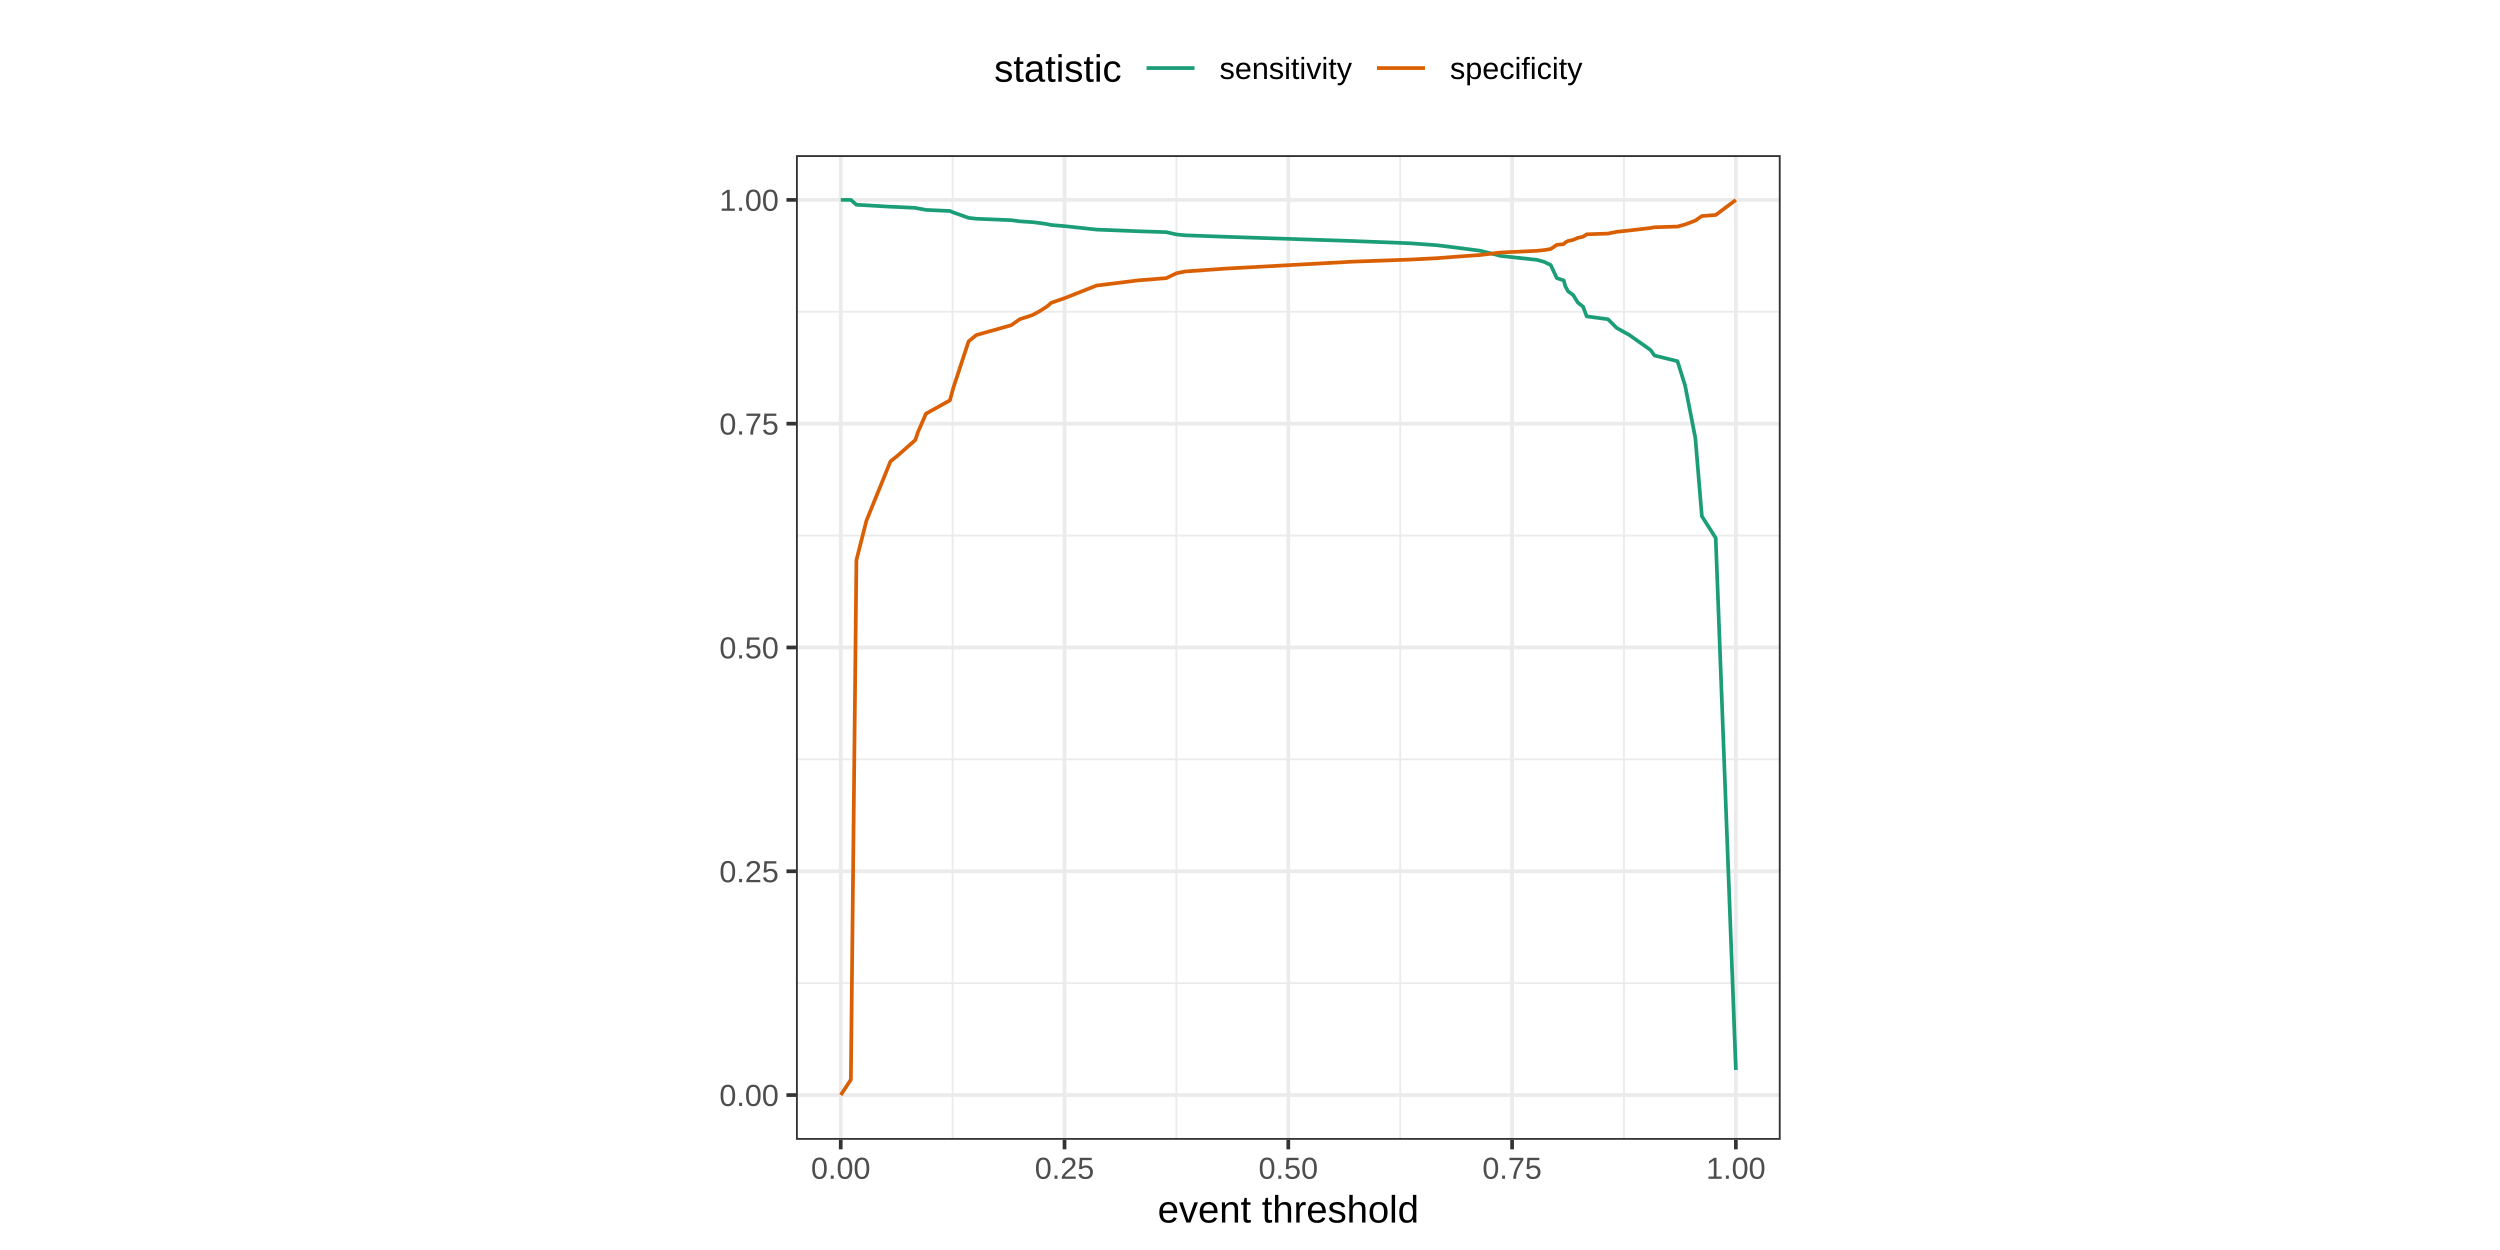
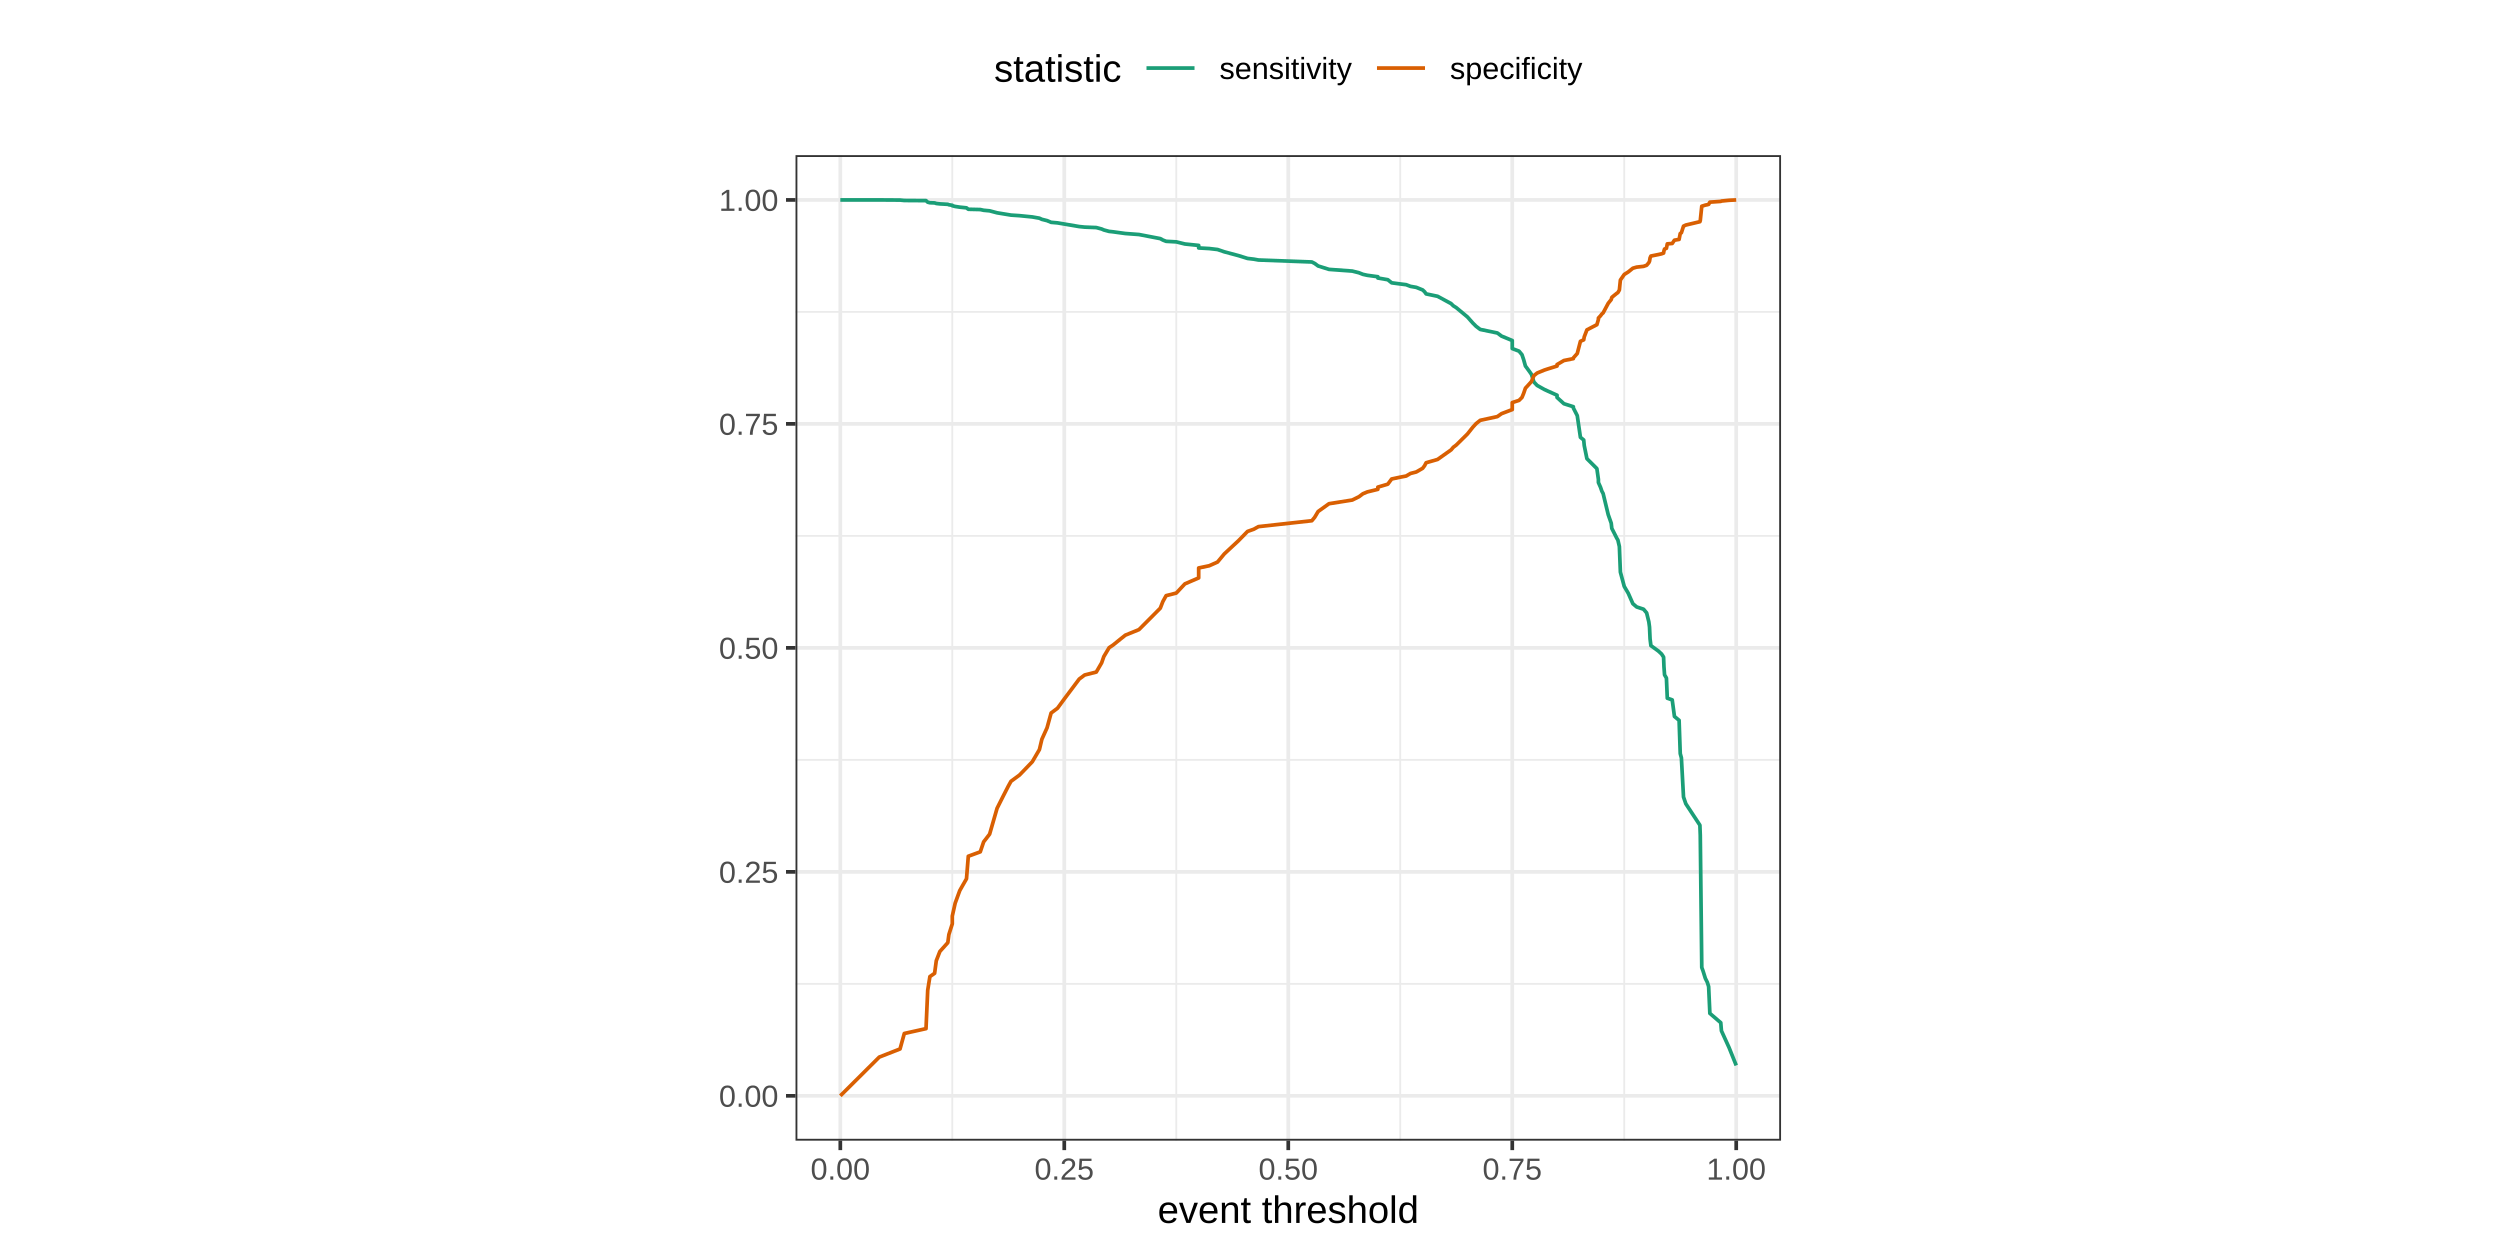
- <svg xmlns="http://www.w3.org/2000/svg" class="svglite" width="720.00pt" height="360.00pt" viewBox="0 0 720.00 360.00">
-   <defs>
-     <style type="text/css">
+ <svg xmlns="http://www.w3.org/2000/svg" width="720.00pt" height="360.00pt" viewBox="0 0 720.00 360.00">
+   <g class="svglite">
+     <defs>
+       <style type="text/css">
    .svglite line, .svglite polyline, .svglite polygon, .svglite path, .svglite rect, .svglite circle {
      fill: none;
      stroke: #000000;
      stroke-linecap: round;
      stroke-linejoin: round;
      stroke-miterlimit: 10.00;
    }
    .svglite text {
      white-space: pre;
    }
+     .svglite g.glyphgroup path {
+       fill: inherit;
+       stroke: none;
+     }
  </style>
-   </defs>
-   <rect width="100%" height="100%" style="stroke: none; fill: #FFFFFF;" />
-   <defs>
-     <clipPath id="cpMC4wMHw3MjAuMDB8MC4wMHwzNjAuMDA=">
-       <rect x="0.00" y="0.00" width="720.00" height="360.00" />
-     </clipPath>
-   </defs>
-   <g clip-path="url(#cpMC4wMHw3MjAuMDB8MC4wMHwzNjAuMDA=)">
+     </defs>
+     <rect width="100%" height="100%" style="stroke: none; fill: #FFFFFF;" />
+     <defs>
+       <clipPath id="cpMC4wMHw3MjAuMDB8MC4wMHwzNjAuMDA=">
+         <rect x="0.00" y="0.00" width="720.00" height="360.00" />
+       </clipPath>
+     </defs>
+     <g clip-path="url(#cpMC4wMHw3MjAuMDB8MC4wMHwzNjAuMDA=)">
</g>
-   <defs>
-     <clipPath id="cpMjAxLjcwfDUxOC4zMHwwLjAwfDM2MC4wMA==">
-       <rect x="201.70" y="0.00" width="316.61" height="360.00" />
-     </clipPath>
-   </defs>
-   <g clip-path="url(#cpMjAxLjcwfDUxOC4zMHwwLjAwfDM2MC4wMA==)">
-     <rect x="201.70" y="0.00" width="316.61" height="360.00" style="stroke-width: 1.07; stroke: #FFFFFF; fill: #FFFFFF;" />
-   </g>
-   <g clip-path="url(#cpMC4wMHw3MjAuMDB8MC4wMHwzNjAuMDA=)">
+     <defs>
+       <clipPath id="cpMjAxLjU5fDUxOC40MXwwLjAwfDM2MC4wMA==">
+         <rect x="201.59" y="0.00" width="316.83" height="360.00" />
+       </clipPath>
+     </defs>
+     <g clip-path="url(#cpMjAxLjU5fDUxOC40MXwwLjAwfDM2MC4wMA==)">
+       <rect x="201.59" y="0.00" width="316.83" height="360.00" style="stroke-width: 1.07; stroke: #FFFFFF; fill: #FFFFFF;" />
+     </g>
+     <g clip-path="url(#cpMC4wMHw3MjAuMDB8MC4wMHwzNjAuMDA=)">
</g>
-   <defs>
-     <clipPath id="cpMjI5LjI0fDUxMi44Mnw0NC42OHwzMjguMjc=">
-       <rect x="229.24" y="44.68" width="283.59" height="283.59" />
-     </clipPath>
-   </defs>
-   <g clip-path="url(#cpMjI5LjI0fDUxMi44Mnw0NC42OHwzMjguMjc=)">
-     <rect x="229.24" y="44.68" width="283.59" height="283.59" style="stroke-width: 1.07; stroke: none; fill: #FFFFFF;" />
-     <polyline points="229.24,283.15 512.82,283.15 " style="stroke-width: 0.53; stroke: #EBEBEB; stroke-linecap: butt;" />
-     <polyline points="229.24,218.70 512.82,218.70 " style="stroke-width: 0.53; stroke: #EBEBEB; stroke-linecap: butt;" />
-     <polyline points="229.24,154.25 512.82,154.25 " style="stroke-width: 0.53; stroke: #EBEBEB; stroke-linecap: butt;" />
-     <polyline points="229.24,89.79 512.82,89.79 " style="stroke-width: 0.53; stroke: #EBEBEB; stroke-linecap: butt;" />
-     <polyline points="274.35,328.27 274.35,44.68 " style="stroke-width: 0.53; stroke: #EBEBEB; stroke-linecap: butt;" />
-     <polyline points="338.80,328.27 338.80,44.68 " style="stroke-width: 0.53; stroke: #EBEBEB; stroke-linecap: butt;" />
-     <polyline points="403.26,328.27 403.26,44.68 " style="stroke-width: 0.53; stroke: #EBEBEB; stroke-linecap: butt;" />
-     <polyline points="467.71,328.27 467.71,44.68 " style="stroke-width: 0.53; stroke: #EBEBEB; stroke-linecap: butt;" />
-     <polyline points="229.24,315.38 512.82,315.38 " style="stroke-width: 1.07; stroke: #EBEBEB; stroke-linecap: butt;" />
-     <polyline points="229.24,250.92 512.82,250.92 " style="stroke-width: 1.07; stroke: #EBEBEB; stroke-linecap: butt;" />
-     <polyline points="229.24,186.47 512.82,186.47 " style="stroke-width: 1.07; stroke: #EBEBEB; stroke-linecap: butt;" />
-     <polyline points="229.24,122.02 512.82,122.02 " style="stroke-width: 1.07; stroke: #EBEBEB; stroke-linecap: butt;" />
-     <polyline points="229.24,57.57 512.82,57.57 " style="stroke-width: 1.07; stroke: #EBEBEB; stroke-linecap: butt;" />
-     <polyline points="242.13,328.27 242.13,44.68 " style="stroke-width: 1.07; stroke: #EBEBEB; stroke-linecap: butt;" />
-     <polyline points="306.58,328.27 306.58,44.68 " style="stroke-width: 1.07; stroke: #EBEBEB; stroke-linecap: butt;" />
-     <polyline points="371.03,328.27 371.03,44.68 " style="stroke-width: 1.07; stroke: #EBEBEB; stroke-linecap: butt;" />
-     <polyline points="435.48,328.27 435.48,44.68 " style="stroke-width: 1.07; stroke: #EBEBEB; stroke-linecap: butt;" />
-     <polyline points="499.93,328.27 499.93,44.68 " style="stroke-width: 1.07; stroke: #EBEBEB; stroke-linecap: butt;" />
-     <polyline points="242.13,57.57 245.05,57.57 246.65,58.97 249.53,59.13 256.45,59.54 258.58,59.62 263.61,59.87 264.35,60.03 266.68,60.45 273.57,60.77 274.57,61.19 278.96,62.75 281.19,63.00 291.23,63.41 293.69,63.74 297.37,63.98 299.42,64.23 301.62,64.56 302.79,64.80 306.58,65.13 315.79,66.12 328.06,66.61 335.87,66.86 338.80,67.52 341.28,67.76 352.62,68.18 389.45,69.41 406.19,70.07 414.00,70.64 420.61,71.47 426.27,72.21 429.62,73.03 432.09,73.69 442.64,74.84 444.69,75.41 446.59,76.32 448.37,80.10 450.36,80.76 450.83,82.48 451.60,83.88 453.06,84.95 454.44,87.17 455.92,88.32 456.97,91.12 463.10,91.94 465.56,94.41 469.35,96.55 475.38,100.82 476.50,102.39 483.12,104.03 485.32,111.10 488.26,126.15 490.14,148.68 494.12,154.93 499.93,308.14 " style="stroke-width: 1.07; stroke: #1B9E77; stroke-linecap: butt;" />
-     <polyline points="242.13,315.38 245.05,310.93 246.65,161.30 249.53,149.97 256.45,132.89 258.58,131.17 263.61,126.72 264.35,124.50 266.68,119.14 273.57,115.30 274.57,111.66 278.96,98.31 281.19,96.49 291.23,93.66 293.69,91.94 297.37,90.73 299.42,89.62 301.62,88.20 302.79,87.19 306.58,85.88 315.79,82.24 328.06,80.72 335.87,80.11 338.80,78.70 341.28,78.19 352.62,77.38 389.45,75.36 406.19,74.75 414.00,74.35 420.61,73.84 426.27,73.44 429.62,73.04 432.09,72.73 442.64,72.23 444.69,72.03 446.59,71.72 448.37,70.51 450.36,70.31 450.83,69.80 451.60,69.40 453.06,69.09 454.44,68.49 455.92,68.18 456.97,67.48 463.10,67.27 465.56,66.77 469.35,66.36 475.38,65.66 476.50,65.45 483.12,65.25 485.32,64.64 488.26,63.53 490.14,62.22 494.12,61.92 499.93,57.57 " style="stroke-width: 1.07; stroke: #D95F02; stroke-linecap: butt;" />
-     <rect x="229.24" y="44.68" width="283.59" height="283.59" style="stroke-width: 1.07; stroke: #333333;" />
-   </g>
-   <g clip-path="url(#cpMC4wMHw3MjAuMDB8MC4wMHwzNjAuMDA=)">
-     <text x="224.30" y="318.53" text-anchor="end" style="font-size: 8.80px;fill: #4D4D4D; font-family: &quot;Arial&quot;;" textLength="17.13px" lengthAdjust="spacingAndGlyphs">0.00</text>
-     <text x="224.30" y="254.08" text-anchor="end" style="font-size: 8.80px;fill: #4D4D4D; font-family: &quot;Arial&quot;;" textLength="17.13px" lengthAdjust="spacingAndGlyphs">0.25</text>
-     <text x="224.30" y="189.63" text-anchor="end" style="font-size: 8.80px;fill: #4D4D4D; font-family: &quot;Arial&quot;;" textLength="17.13px" lengthAdjust="spacingAndGlyphs">0.50</text>
-     <text x="224.30" y="125.17" text-anchor="end" style="font-size: 8.80px;fill: #4D4D4D; font-family: &quot;Arial&quot;;" textLength="17.13px" lengthAdjust="spacingAndGlyphs">0.75</text>
-     <text x="224.30" y="60.72" text-anchor="end" style="font-size: 8.80px;fill: #4D4D4D; font-family: &quot;Arial&quot;;" textLength="17.13px" lengthAdjust="spacingAndGlyphs">1.00</text>
-     <polyline points="226.50,315.38 229.24,315.38 " style="stroke-width: 1.07; stroke: #333333; stroke-linecap: butt;" />
-     <polyline points="226.50,250.92 229.24,250.92 " style="stroke-width: 1.07; stroke: #333333; stroke-linecap: butt;" />
-     <polyline points="226.50,186.47 229.24,186.47 " style="stroke-width: 1.07; stroke: #333333; stroke-linecap: butt;" />
-     <polyline points="226.50,122.02 229.24,122.02 " style="stroke-width: 1.07; stroke: #333333; stroke-linecap: butt;" />
-     <polyline points="226.50,57.57 229.24,57.57 " style="stroke-width: 1.07; stroke: #333333; stroke-linecap: butt;" />
-     <polyline points="242.13,331.01 242.13,328.27 " style="stroke-width: 1.07; stroke: #333333; stroke-linecap: butt;" />
-     <polyline points="306.58,331.01 306.58,328.27 " style="stroke-width: 1.07; stroke: #333333; stroke-linecap: butt;" />
-     <polyline points="371.03,331.01 371.03,328.27 " style="stroke-width: 1.07; stroke: #333333; stroke-linecap: butt;" />
-     <polyline points="435.48,331.01 435.48,328.27 " style="stroke-width: 1.07; stroke: #333333; stroke-linecap: butt;" />
-     <polyline points="499.93,331.01 499.93,328.27 " style="stroke-width: 1.07; stroke: #333333; stroke-linecap: butt;" />
-     <text x="242.13" y="339.50" text-anchor="middle" style="font-size: 8.80px;fill: #4D4D4D; font-family: &quot;Arial&quot;;" textLength="17.13px" lengthAdjust="spacingAndGlyphs">0.00</text>
-     <text x="306.58" y="339.50" text-anchor="middle" style="font-size: 8.80px;fill: #4D4D4D; font-family: &quot;Arial&quot;;" textLength="17.13px" lengthAdjust="spacingAndGlyphs">0.25</text>
-     <text x="371.03" y="339.50" text-anchor="middle" style="font-size: 8.80px;fill: #4D4D4D; font-family: &quot;Arial&quot;;" textLength="17.13px" lengthAdjust="spacingAndGlyphs">0.50</text>
-     <text x="435.48" y="339.50" text-anchor="middle" style="font-size: 8.80px;fill: #4D4D4D; font-family: &quot;Arial&quot;;" textLength="17.13px" lengthAdjust="spacingAndGlyphs">0.75</text>
-     <text x="499.93" y="339.50" text-anchor="middle" style="font-size: 8.80px;fill: #4D4D4D; font-family: &quot;Arial&quot;;" textLength="17.13px" lengthAdjust="spacingAndGlyphs">1.00</text>
-     <text x="371.03" y="352.09" text-anchor="middle" style="font-size: 11.00px; font-family: &quot;Arial&quot;;" textLength="75.23px" lengthAdjust="spacingAndGlyphs">event threshold</text>
-     <rect x="280.86" y="5.48" width="180.35" height="28.24" style="stroke-width: 1.07; stroke: none; fill: #FFFFFF;" />
-     <text x="286.34" y="23.54" style="font-size: 11.00px; font-family: &quot;Arial&quot;;" textLength="36.66px" lengthAdjust="spacingAndGlyphs">statistic</text>
-     <rect x="328.48" y="10.96" width="17.28" height="17.28" style="stroke-width: 1.07; stroke: none; fill: #FFFFFF;" />
-     <line x1="330.21" y1="19.60" x2="344.03" y2="19.60" style="stroke-width: 1.07; stroke: #1B9E77; stroke-linecap: butt;" />
-     <rect x="394.84" y="10.96" width="17.28" height="17.28" style="stroke-width: 1.07; stroke: none; fill: #FFFFFF;" />
-     <line x1="396.57" y1="19.60" x2="410.39" y2="19.60" style="stroke-width: 1.07; stroke: #D95F02; stroke-linecap: butt;" />
-     <text x="351.24" y="22.75" style="font-size: 8.80px; font-family: &quot;Arial&quot;;" textLength="38.12px" lengthAdjust="spacingAndGlyphs">sensitivity</text>
-     <text x="417.60" y="22.75" style="font-size: 8.80px; font-family: &quot;Arial&quot;;" textLength="38.12px" lengthAdjust="spacingAndGlyphs">specificity</text>
+     <defs>
+       <clipPath id="cpMjI5LjExfDUxMi45M3w0NC42OHwzMjguNTA=">
+         <rect x="229.11" y="44.68" width="283.83" height="283.83" />
+       </clipPath>
+     </defs>
+     <g clip-path="url(#cpMjI5LjExfDUxMi45M3w0NC42OHwzMjguNTA=)">
+       <rect x="229.11" y="44.68" width="283.83" height="283.83" style="stroke-width: 1.07; stroke: none; fill: #FFFFFF;" />
+       <polyline points="229.11,283.35 512.93,283.35 " style="stroke-width: 0.53; stroke: #EBEBEB; stroke-linecap: butt;" />
+       <polyline points="229.11,218.84 512.93,218.84 " style="stroke-width: 0.53; stroke: #EBEBEB; stroke-linecap: butt;" />
+       <polyline points="229.11,154.34 512.93,154.34 " style="stroke-width: 0.53; stroke: #EBEBEB; stroke-linecap: butt;" />
+       <polyline points="229.11,89.83 512.93,89.83 " style="stroke-width: 0.53; stroke: #EBEBEB; stroke-linecap: butt;" />
+       <polyline points="274.26,328.50 274.26,44.68 " style="stroke-width: 0.53; stroke: #EBEBEB; stroke-linecap: butt;" />
+       <polyline points="338.77,328.50 338.77,44.68 " style="stroke-width: 0.53; stroke: #EBEBEB; stroke-linecap: butt;" />
+       <polyline points="403.27,328.50 403.27,44.68 " style="stroke-width: 0.53; stroke: #EBEBEB; stroke-linecap: butt;" />
+       <polyline points="467.78,328.50 467.78,44.68 " style="stroke-width: 0.53; stroke: #EBEBEB; stroke-linecap: butt;" />
+       <polyline points="229.11,315.60 512.93,315.60 " style="stroke-width: 1.07; stroke: #EBEBEB; stroke-linecap: butt;" />
+       <polyline points="229.11,251.10 512.93,251.10 " style="stroke-width: 1.07; stroke: #EBEBEB; stroke-linecap: butt;" />
+       <polyline points="229.11,186.59 512.93,186.59 " style="stroke-width: 1.07; stroke: #EBEBEB; stroke-linecap: butt;" />
+       <polyline points="229.11,122.08 512.93,122.08 " style="stroke-width: 1.07; stroke: #EBEBEB; stroke-linecap: butt;" />
+       <polyline points="229.11,57.58 512.93,57.58 " style="stroke-width: 1.07; stroke: #EBEBEB; stroke-linecap: butt;" />
+       <polyline points="242.01,328.50 242.01,44.68 " style="stroke-width: 1.07; stroke: #EBEBEB; stroke-linecap: butt;" />
+       <polyline points="306.51,328.50 306.51,44.68 " style="stroke-width: 1.07; stroke: #EBEBEB; stroke-linecap: butt;" />
+       <polyline points="371.02,328.50 371.02,44.68 " style="stroke-width: 1.07; stroke: #EBEBEB; stroke-linecap: butt;" />
+       <polyline points="435.53,328.50 435.53,44.68 " style="stroke-width: 1.07; stroke: #EBEBEB; stroke-linecap: butt;" />
+       <polyline points="500.03,328.50 500.03,44.68 " style="stroke-width: 1.07; stroke: #EBEBEB; stroke-linecap: butt;" />
+       <polyline points="242.01,57.58 253.23,57.58 259.21,57.62 260.44,57.74 266.69,57.78 267.18,58.23 267.81,58.39 269.17,58.44 269.65,58.60 270.68,58.72 272.97,58.84 273.28,58.97 274.26,59.13 274.26,59.25 275.09,59.46 276.41,59.66 277.19,59.74 278.35,59.86 278.87,60.27 282.32,60.35 283.29,60.56 285.01,60.72 287.16,61.29 288.92,61.58 290.39,61.82 291.16,61.95 293.61,62.11 297.30,62.48 299.35,62.84 300.06,63.17 301.55,63.54 302.72,64.03 304.56,64.19 306.51,64.52 310.81,65.25 312.38,65.41 315.73,65.54 317.27,65.95 317.90,66.23 319.42,66.64 320.54,66.76 322.64,67.05 324.11,67.25 328.02,67.54 334.16,68.72 334.90,69.13 335.84,69.50 338.77,69.66 341.25,70.27 345.22,70.68 345.22,71.41 348.25,71.58 350.65,71.86 352.59,72.52 356.69,73.62 359.29,74.43 361.10,74.64 362.42,74.88 377.81,75.45 378.61,75.86 379.62,76.60 382.75,77.58 389.45,78.07 391.39,78.56 392.52,79.01 393.79,79.29 396.82,79.70 396.82,80.07 399.69,80.56 400.79,81.45 403.27,81.78 404.97,81.99 406.21,82.47 407.88,82.76 409.72,83.50 410.28,84.03 410.72,84.64 414.02,85.33 417.93,87.45 418.55,88.07 419.40,88.60 422.63,91.29 424.14,93.00 425.12,93.98 426.31,94.88 431.23,95.90 432.45,96.80 435.53,98.07 435.53,99.78 435.53,100.39 437.48,101.13 438.33,102.15 438.81,103.58 439.32,105.41 440.49,107.00 441.06,107.82 441.77,110.02 442.69,111.00 444.74,112.15 445.71,112.60 448.43,113.82 448.43,114.47 450.41,116.27 453.12,117.13 453.12,117.49 454.25,119.70 455.16,125.94 456.11,126.72 456.26,128.31 457.03,132.10 459.90,134.96 460.34,138.06 460.34,138.96 460.94,140.31 461.33,141.45 461.70,142.14 463.17,148.23 464.03,150.67 464.20,152.18 464.85,153.45 465.63,155.00 465.95,155.53 466.38,157.41 466.67,164.76 467.78,168.88 468.95,170.88 470.26,173.86 471.36,174.80 473.34,175.45 474.23,176.51 474.86,179.08 475.06,180.59 475.22,184.02 475.46,185.94 477.60,187.49 478.53,188.35 479.11,189.24 479.22,192.02 479.39,194.35 479.93,195.28 480.18,201.08 481.60,201.57 482.24,206.34 483.58,207.45 483.91,217.04 484.24,218.26 484.85,229.53 485.52,231.49 489.57,237.65 489.68,240.55 490.11,278.63 490.48,279.65 491.14,281.77 491.71,282.91 492.09,284.14 492.44,291.85 495.58,294.54 495.77,296.87 497.98,301.73 500.03,306.83 " style="stroke-width: 1.07; stroke: #1B9E77; stroke-linecap: butt;" />
+       <polyline points="242.01,315.60 253.23,304.44 259.21,302.10 260.44,297.64 266.69,296.25 267.18,285.20 267.81,281.26 269.17,280.31 269.65,276.69 270.68,274.03 272.97,271.48 273.28,269.14 274.26,266.06 274.26,263.83 275.09,260.11 276.41,256.49 277.19,255.11 278.35,253.09 278.87,246.60 282.32,245.33 283.29,242.46 285.01,240.23 287.16,232.78 288.92,229.28 290.39,226.41 291.16,225.02 293.61,223.22 297.30,219.39 299.35,215.88 300.06,212.90 301.55,209.61 302.72,205.35 304.56,203.97 306.51,201.31 310.81,195.57 312.38,194.40 315.73,193.55 317.27,190.90 317.90,189.09 319.42,186.54 320.54,185.79 322.64,184.09 324.11,182.92 328.02,181.33 334.16,175.16 334.90,173.25 335.84,171.55 338.77,170.80 341.25,168.15 345.22,166.44 345.22,163.57 348.25,162.94 350.65,161.87 352.59,159.53 356.69,155.71 359.29,153.05 361.10,152.41 362.42,151.67 377.81,149.97 378.61,149.01 379.62,147.31 382.75,145.07 389.45,144.01 391.39,143.05 392.52,142.20 393.79,141.67 396.82,140.93 396.82,140.29 399.69,139.44 400.79,137.95 403.27,137.42 404.97,137.10 406.21,136.36 407.88,135.93 409.72,134.87 410.28,134.12 410.72,133.27 414.02,132.32 417.93,129.55 418.55,128.81 419.40,128.17 422.63,124.98 424.14,123.07 425.12,122.00 426.31,121.05 431.23,119.98 432.45,119.13 435.53,117.96 435.53,116.48 435.53,115.94 437.48,115.31 438.33,114.46 438.81,113.29 439.32,111.80 440.49,110.52 441.06,109.88 441.77,108.18 442.69,107.44 444.74,106.59 445.71,106.27 448.43,105.42 448.43,104.99 450.41,103.83 453.12,103.29 453.12,103.08 454.25,101.81 455.16,98.30 456.11,97.87 456.26,97.02 457.03,95.00 459.90,93.51 460.34,92.02 460.34,91.60 460.94,90.96 461.33,90.43 461.70,90.11 463.17,87.35 464.03,86.28 464.20,85.65 464.85,85.11 465.63,84.48 465.95,84.26 466.38,83.52 466.67,80.65 467.78,79.05 468.95,78.31 470.26,77.25 471.36,76.93 473.34,76.71 474.23,76.40 474.86,75.65 475.06,75.23 475.22,74.27 475.46,73.74 477.60,73.31 478.53,73.10 479.11,72.89 479.22,72.25 479.39,71.72 479.93,71.51 480.18,70.23 481.60,70.12 482.24,69.17 483.58,68.95 483.91,67.25 484.24,67.04 484.85,65.13 485.52,64.81 489.57,63.85 489.68,63.53 490.11,59.39 490.48,59.28 491.14,59.07 491.71,58.96 492.09,58.85 492.44,58.22 495.58,58.00 495.77,57.90 497.98,57.68 500.03,57.58 " style="stroke-width: 1.07; stroke: #D95F02; stroke-linecap: butt;" />
+       <rect x="229.11" y="44.68" width="283.83" height="283.83" style="stroke-width: 1.07; stroke: #333333;" />
+     </g>
+     <g clip-path="url(#cpMC4wMHw3MjAuMDB8MC4wMHwzNjAuMDA=)">
+       <text x="224.18" y="318.75" text-anchor="end" style="font-size: 8.80px;fill: #4D4D4D; font-family: &quot;Arial&quot;;" textLength="17.11px" lengthAdjust="spacingAndGlyphs">0.00</text>
+       <text x="224.18" y="254.25" text-anchor="end" style="font-size: 8.80px;fill: #4D4D4D; font-family: &quot;Arial&quot;;" textLength="17.11px" lengthAdjust="spacingAndGlyphs">0.25</text>
+       <text x="224.18" y="189.74" text-anchor="end" style="font-size: 8.80px;fill: #4D4D4D; font-family: &quot;Arial&quot;;" textLength="17.11px" lengthAdjust="spacingAndGlyphs">0.50</text>
+       <text x="224.18" y="125.23" text-anchor="end" style="font-size: 8.80px;fill: #4D4D4D; font-family: &quot;Arial&quot;;" textLength="17.11px" lengthAdjust="spacingAndGlyphs">0.75</text>
+       <text x="224.18" y="60.73" text-anchor="end" style="font-size: 8.80px;fill: #4D4D4D; font-family: &quot;Arial&quot;;" textLength="17.11px" lengthAdjust="spacingAndGlyphs">1.00</text>
+       <polyline points="226.37,315.60 229.11,315.60 " style="stroke-width: 1.07; stroke: #333333; stroke-linecap: butt;" />
+       <polyline points="226.37,251.10 229.11,251.10 " style="stroke-width: 1.07; stroke: #333333; stroke-linecap: butt;" />
+       <polyline points="226.37,186.59 229.11,186.59 " style="stroke-width: 1.07; stroke: #333333; stroke-linecap: butt;" />
+       <polyline points="226.37,122.08 229.11,122.08 " style="stroke-width: 1.07; stroke: #333333; stroke-linecap: butt;" />
+       <polyline points="226.37,57.58 229.11,57.58 " style="stroke-width: 1.07; stroke: #333333; stroke-linecap: butt;" />
+       <polyline points="242.01,331.24 242.01,328.50 " style="stroke-width: 1.07; stroke: #333333; stroke-linecap: butt;" />
+       <polyline points="306.51,331.24 306.51,328.50 " style="stroke-width: 1.07; stroke: #333333; stroke-linecap: butt;" />
+       <polyline points="371.02,331.24 371.02,328.50 " style="stroke-width: 1.07; stroke: #333333; stroke-linecap: butt;" />
+       <polyline points="435.53,331.24 435.53,328.50 " style="stroke-width: 1.07; stroke: #333333; stroke-linecap: butt;" />
+       <polyline points="500.03,331.24 500.03,328.50 " style="stroke-width: 1.07; stroke: #333333; stroke-linecap: butt;" />
+       <text x="242.01" y="339.74" text-anchor="middle" style="font-size: 8.80px;fill: #4D4D4D; font-family: &quot;Arial&quot;;" textLength="17.11px" lengthAdjust="spacingAndGlyphs">0.00</text>
+       <text x="306.51" y="339.74" text-anchor="middle" style="font-size: 8.80px;fill: #4D4D4D; font-family: &quot;Arial&quot;;" textLength="17.11px" lengthAdjust="spacingAndGlyphs">0.25</text>
+       <text x="371.02" y="339.74" text-anchor="middle" style="font-size: 8.80px;fill: #4D4D4D; font-family: &quot;Arial&quot;;" textLength="17.11px" lengthAdjust="spacingAndGlyphs">0.50</text>
+       <text x="435.53" y="339.74" text-anchor="middle" style="font-size: 8.80px;fill: #4D4D4D; font-family: &quot;Arial&quot;;" textLength="17.11px" lengthAdjust="spacingAndGlyphs">0.75</text>
+       <text x="500.03" y="339.74" text-anchor="middle" style="font-size: 8.80px;fill: #4D4D4D; font-family: &quot;Arial&quot;;" textLength="17.11px" lengthAdjust="spacingAndGlyphs">1.00</text>
+       <text x="371.02" y="352.20" text-anchor="middle" style="font-size: 11.00px; font-family: &quot;Arial&quot;;" textLength="75.28px" lengthAdjust="spacingAndGlyphs">event threshold</text>
+       <rect x="280.82" y="5.48" width="180.41" height="28.24" style="stroke-width: 1.07; stroke: none; fill: #FFFFFF;" />
+       <text x="286.30" y="23.54" style="font-size: 11.00px; font-family: &quot;Arial&quot;;" textLength="36.69px" lengthAdjust="spacingAndGlyphs">statistic</text>
+       <rect x="328.46" y="10.96" width="17.28" height="17.28" style="stroke-width: 1.07; stroke: none; fill: #FFFFFF;" />
+       <line x1="330.19" y1="19.60" x2="344.02" y2="19.60" style="stroke-width: 1.07; stroke: #1B9E77; stroke-linecap: butt;" />
+       <rect x="394.84" y="10.96" width="17.28" height="17.28" style="stroke-width: 1.07; stroke: none; fill: #FFFFFF;" />
+       <line x1="396.57" y1="19.60" x2="410.40" y2="19.60" style="stroke-width: 1.07; stroke: #D95F02; stroke-linecap: butt;" />
+       <text x="351.22" y="22.75" style="font-size: 8.80px; font-family: &quot;Arial&quot;;" textLength="38.14px" lengthAdjust="spacingAndGlyphs">sensitivity</text>
+       <text x="417.60" y="22.75" style="font-size: 8.80px; font-family: &quot;Arial&quot;;" textLength="38.14px" lengthAdjust="spacingAndGlyphs">specificity</text>
+     </g>
  </g>
</svg>
